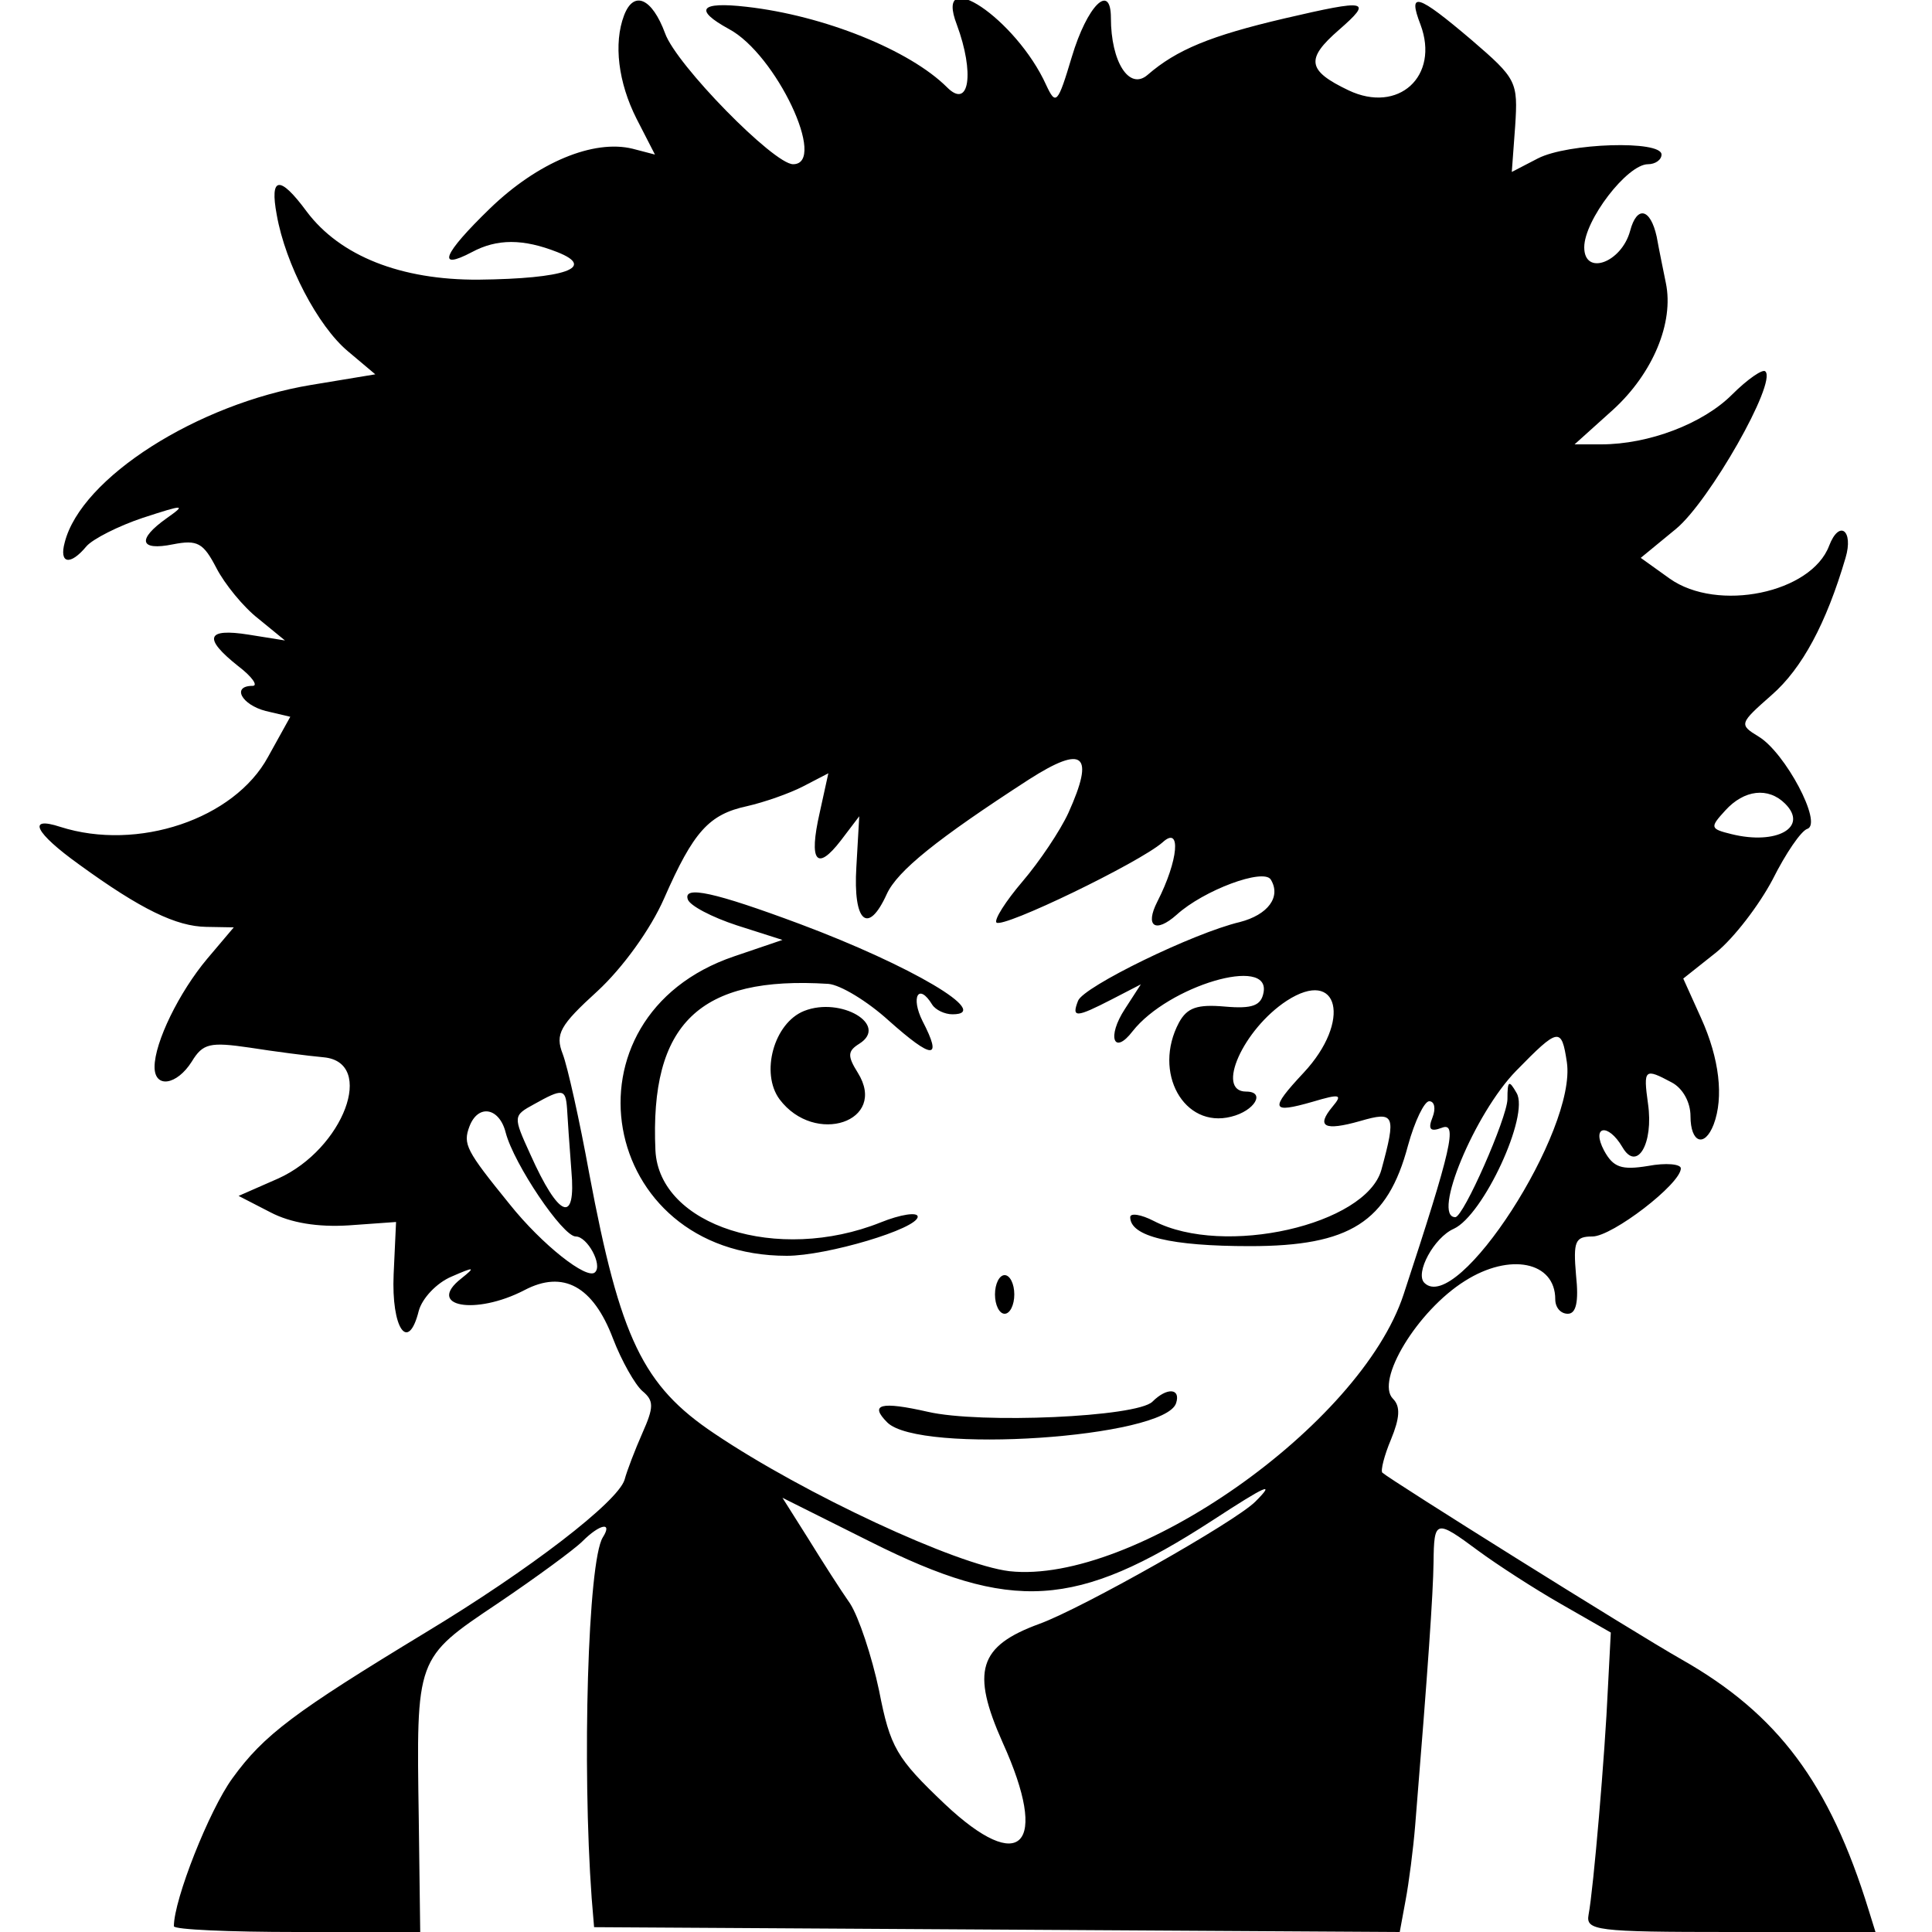
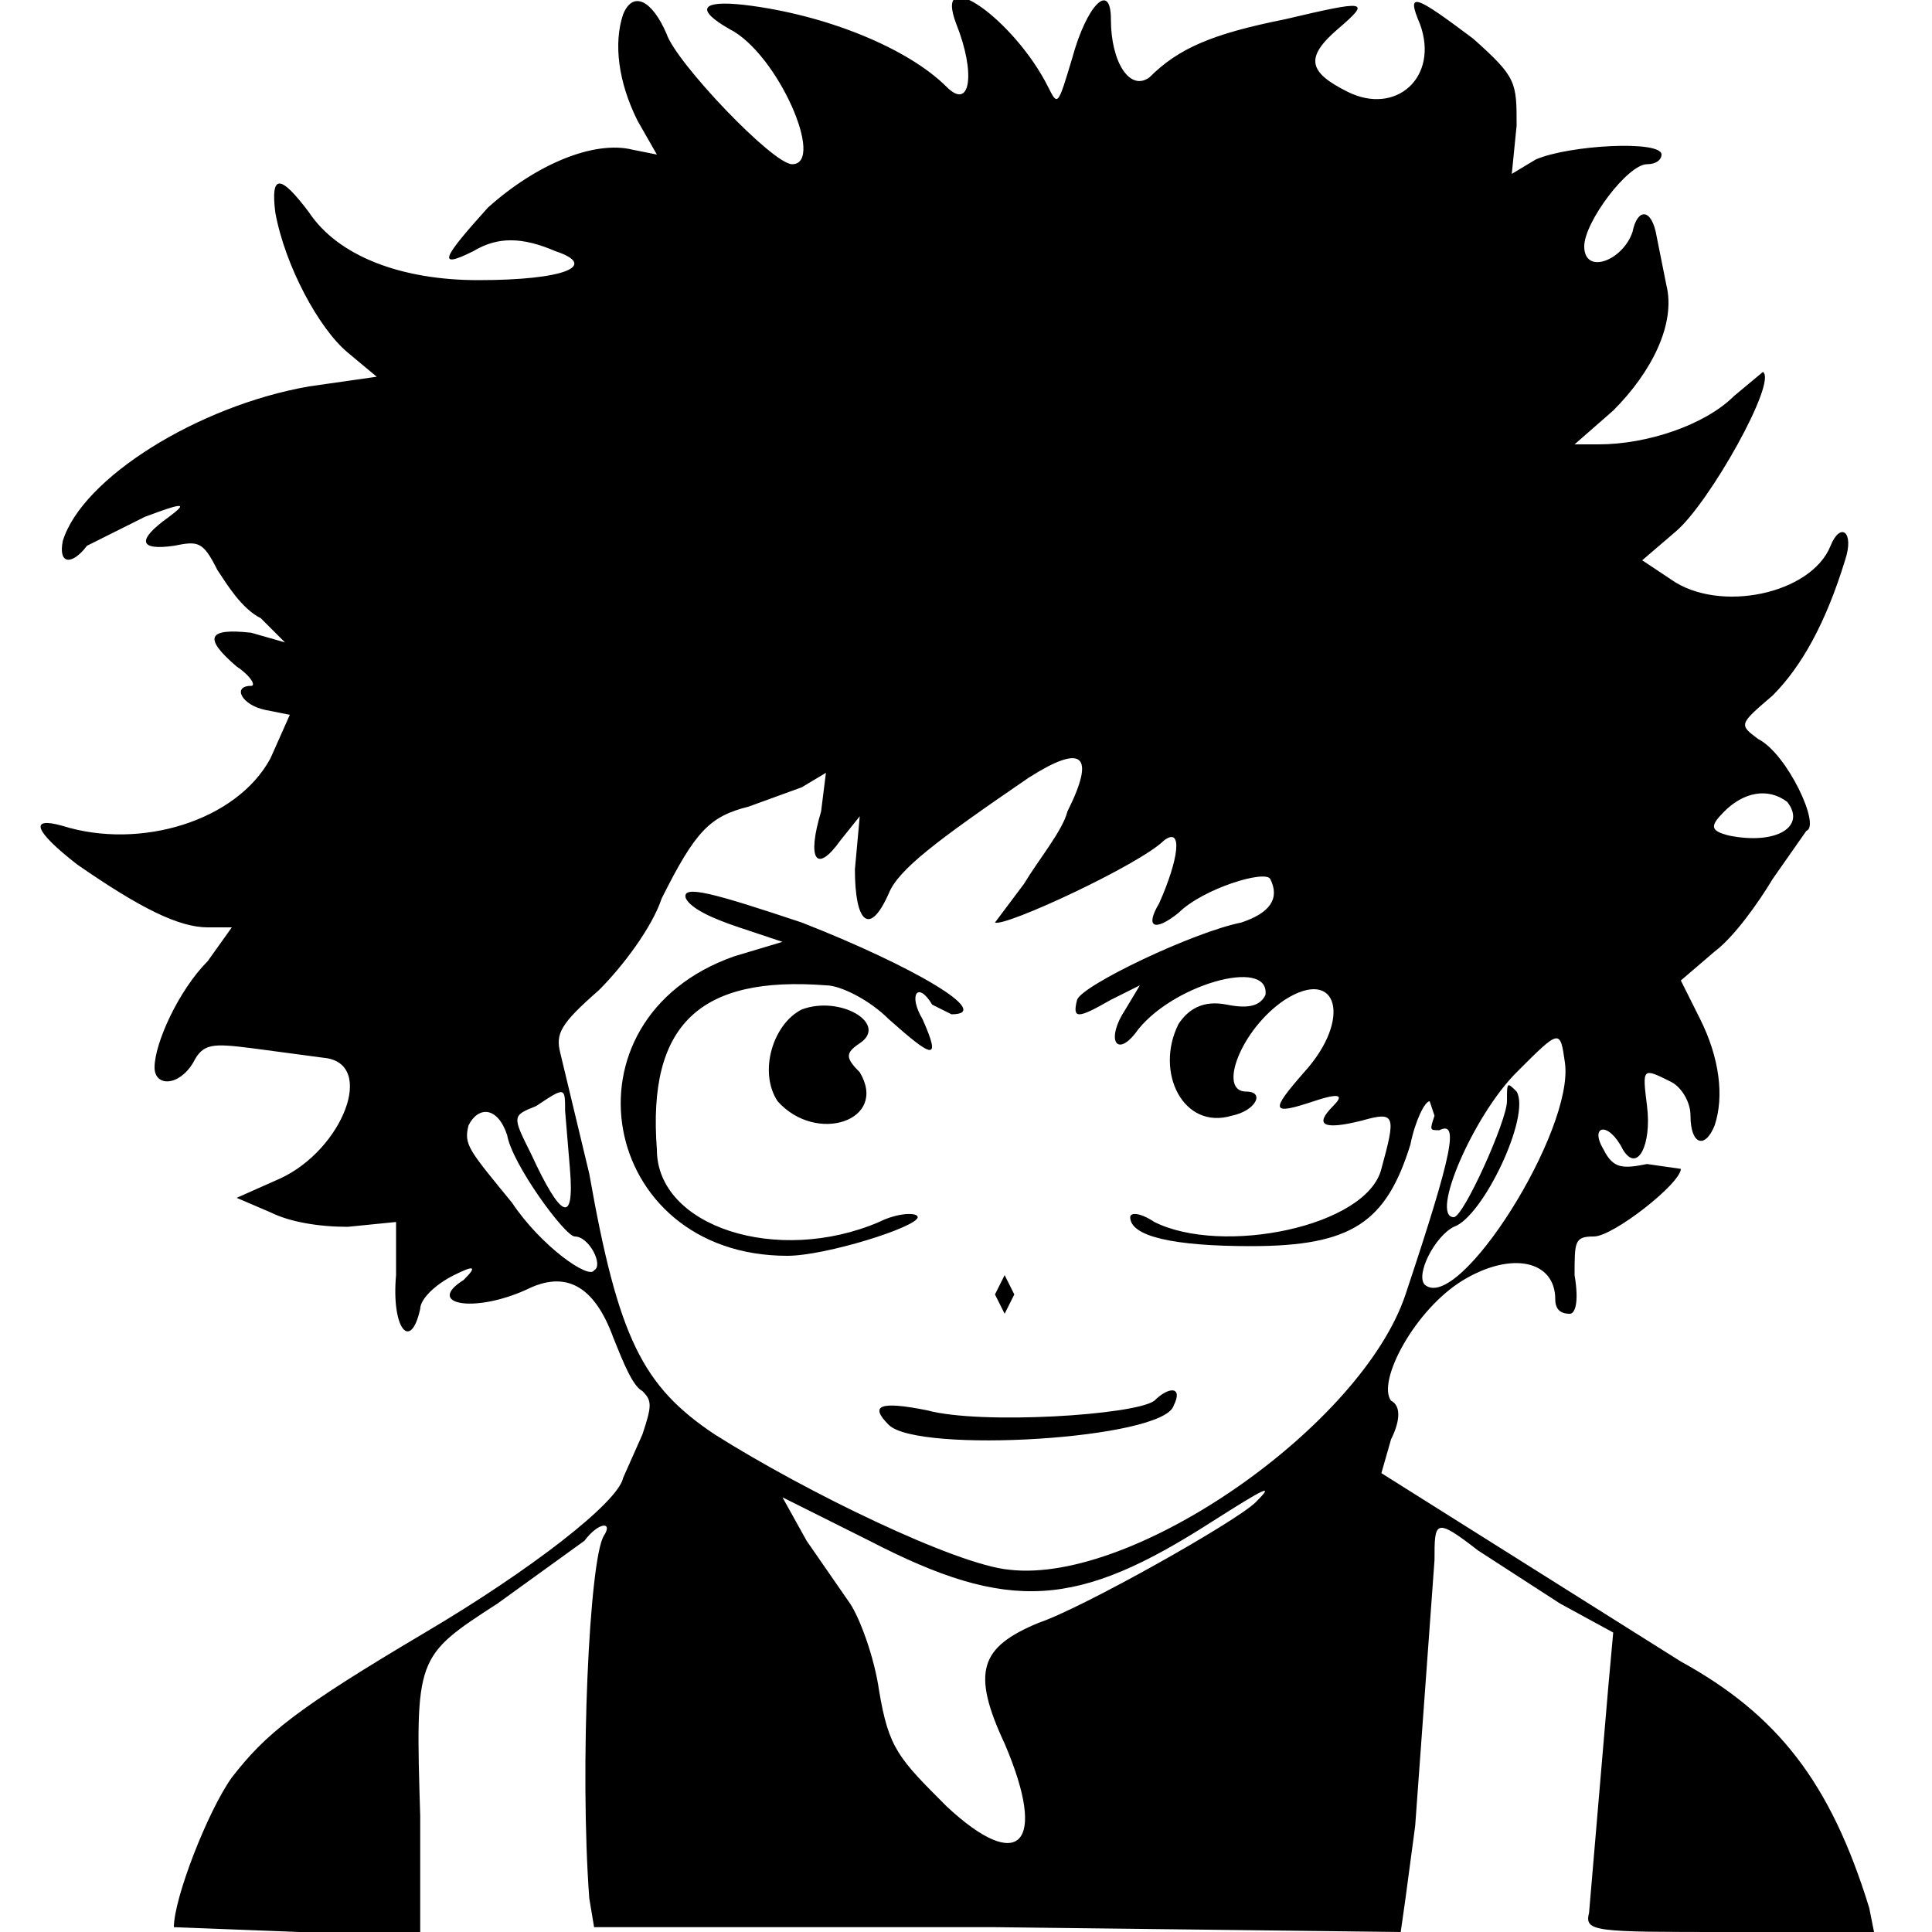
<svg xmlns="http://www.w3.org/2000/svg" width="400" height="400" viewBox="0 0 400 400">
-   <path d="M129.2 3.2C127 9 128 17.1 131.8 24.6l3.8 7.4-4.6-1.2c-8.1-2-19.7 2.8-29.6 12.4-9.7 9.4-11.1 12.9-3.7 9 5.2-2.8 10.6-2.8 17.7 0 8.1 3.2 1.6 5.5-16.3 5.7C83 58 70.4 53 63.5 43.8c-5.6-7.6-7.7-7.3-6.2.7 1.8 10.2 8.5 23 14.7 28.2l5.7 4.8-13.3 2.2c-23.5 3.9-47.6 19.2-51 32.6-1.2 4.4 1.1 4.9 4.5.8 1.3-1.5 6.6-4.2 11.7-5.9 8.6-2.8 9-2.8 4.9.1-6.2 4.4-5.6 6.8 1.3 5.4 5.1-1 6.3-.3 9 4.9 1.7 3.3 5.6 8.1 8.7 10.5l5.5 4.5-7.5-1.2c-8.8-1.4-9.5.7-2.2 6.5 2.9 2.2 4.2 4.1 3 4.1-4.4 0-2.3 3.9 2.7 5.2l5.1 1.2-4.6 8.3c-7 12.9-27 19.6-43 14.5-7-2.3-5.3 1.2 3.9 7.8 12.8 9.3 20.1 12.8 26.3 12.9l5.7.1-5.5 6.5c-5.8 6.9-10.9 17.3-10.9 22.4 0 4.5 4.6 3.8 7.7-1.1 2.3-3.8 3.8-4.1 12-2.9 5.1.8 12 1.7 15.3 2 10.9 1 4.1 19-9.4 25.1l-8.2 3.6L56 251c4.2 2.2 9.8 3.1 16.2 2.7l9.8-.7-.5 10.8c-.5 11.2 3 16.4 5.2 7.6.7-2.6 3.7-5.8 6.8-7.1 4.8-2.1 5-2 2 .4-7.4 5.8 2.9 7.7 13.1 2.4 8-4.2 14.2-.8 18.3 10 1.8 4.7 4.6 9.6 6.1 10.9 2.4 2 2.4 3.3 0 8.7-1.5 3.4-3.2 7.8-3.7 9.7-1.5 4.6-19.5 18.5-41.2 31.6-27.2 16.5-33.5 21.2-40 30.2-4.8 6.6-12.1 25.1-12.1 30.6 0 .7 11.5 1.2 25.5 1.2H87l-.3-23.5c-.5-33.4-.7-33.1 16.3-44.5 8-5.4 15.9-11.2 17.6-12.9 3.6-3.6 6.3-4.1 4.2-.8-3.1 5-4.3 47.3-2.3 74.7l.5 6 83.4.5 83.4.5 1.2-6.5c.7-3.7 1.6-10.7 2-15.6 2.7-33.1 3.7-47.8 3.8-54.4.1-8.9.4-9 9.3-2.4 3.8 2.8 11.5 7.8 17.1 11l10.3 5.9-.6 11.5c-.6 13.6-3 41.7-4 46.9-.6 3.3 1.4 3.6 29.4 3.6h30l-1.4-4.5c-8.1-26.3-18.8-40.6-38.7-51.9-10.4-5.9-60.2-37.1-62-38.7-.4-.4.4-3.6 1.8-6.9 1.8-4.4 2-6.8.4-8.4-3.7-3.7 5-18.2 14.9-24.4 9.3-5.9 18.7-4 18.7 3.8 0 1.7 1.1 3 2.6 3 1.7 0 2.3-2.4 1.7-8-.6-7-.2-8 3.4-8 4.1 0 18.3-10.9 18.3-14.1 0-.9-3.1-1.2-6.8-.5-5.5.9-7.2.3-9.1-3.2-2.7-5.1.8-5.8 3.8-.7 3 5.2 6.5-.7 5.3-9-1-7.2-.7-7.4 4.9-4.4 2.3 1.2 3.9 4.1 3.9 7 0 5.5 2.9 6.6 4.8 1.7 2.1-5.6 1.2-13.6-2.6-22l-3.7-8.2 6.8-5.4c3.7-3 8.9-9.8 11.7-15.1 2.7-5.4 5.9-10.1 7.2-10.5 3.2-1.1-4.6-15.8-10.1-19.1-4.1-2.5-4-2.7 2.7-8.6 6.3-5.5 11.3-14.8 15.3-28.4 1.7-5.7-1.3-8-3.4-2.5-3.7 9.8-23.1 13.8-33 6.8l-6-4.3 7.3-6c6.9-5.7 20.9-30.3 18.5-32.6-.5-.6-3.7 1.6-6.9 4.8-6 6-17.2 10.3-27.1 10.3H326l8-7.2c8.2-7.5 12.6-18 10.9-26.2-.5-2.5-1.4-6.8-1.9-9.6-1.3-5.9-4.1-6.5-5.5-1.2-1.8 6.6-9.5 9.4-9.5 3.4 0-5.6 8.9-17.2 13.2-17.2 1.5 0 2.8-.9 2.8-2 0-3-19.4-2.4-25.6.8l-5.4 2.8.7-9.5c.6-9.2.3-9.8-9-17.8-11.3-9.6-13.3-10.2-10.6-3.2 4 10.7-4.6 18.5-14.9 13.6-8.6-4.1-8.9-6.5-2-12.5 7.1-6.2 6-6.4-11.2-2.4-15.4 3.6-22.4 6.5-28.4 11.7-3.8 3.3-7.6-2.7-7.6-11.8 0-7.4-4.9-2.6-8.1 8.1-2.9 9.7-3.3 10.1-5.3 5.8-6.2-13.7-23.4-25.2-18.5-12.5 3.7 10 2.6 17.6-2 13-7.7-7.7-25.5-14.9-41.6-16.7-9.6-1.1-10.9.6-3.6 4.6 9.8 5.2 20.5 28 13.3 28-4 0-24.2-20.6-26.5-27.1-2.7-7.3-6.5-9-8.5-3.7m92 165.1c-1.7 3.7-6 10.1-9.5 14.2s-5.9 7.9-5.4 8.5c1.3 1.3 29.6-12.4 34.4-16.6 3.9-3.6 3.3 3.7-1.1 12.3-2.6 5.1-.4 6.6 4 2.7 5.6-5.1 18-9.7 19.5-7.3 2.2 3.6-.6 7.3-6.4 8.8-9.7 2.3-32.4 13.4-33.5 16.3-1.4 3.6-.4 3.5 7-.3l6-3.1-3.3 5.1c-3.8 5.8-2.3 9.7 1.6 4.6 7.4-9.4 28.6-15.7 27.1-8-.5 2.7-2.3 3.4-8 2.9s-7.8.2-9.5 3.3c-5.5 10.3 1 22 10.8 19.5 4.9-1.2 7.2-5.2 3.1-5.2-6.4 0-.6-12.9 8.4-18.8 10.8-7 13.5 4.2 3.5 14.9-7.1 7.6-6.8 8.5 1.9 6 5.7-1.7 6.2-1.5 4.1 1-3.5 4.2-1.7 5.1 5.7 3 7.2-2.1 7.5-1.3 4.4 10.1-3.2 11.4-32.6 18.1-47.1 10.6-2.7-1.4-4.9-1.7-4.9-.8 0 4 8.5 6 24.8 6 20.7 0 28.5-5 32.7-20.8 1.4-5.1 3.4-9.2 4.4-9.2 1.1 0 1.4 1.5.7 3.3-1 2.5-.5 3.1 1.9 2.2 3.3-1.3 2.1 4.1-7.9 34.5-8.9 27.1-56 60.1-81.6 57.3-10.9-1.3-42.4-15.9-61.1-28.5-14.8-9.9-19.5-19.7-25.9-53.8-2-11-4.5-22.2-5.5-24.8-1.6-4.1-.6-5.9 7.2-13 5.2-4.8 11-12.8 13.8-19.2 6.1-13.9 9.3-17.4 17.2-19.1 3.5-.8 8.7-2.6 11.6-4.1l5.2-2.7-1.8 8.2c-2.3 10.1-.6 12.2 4.4 5.7l3.8-5-.6 10.5c-.7 11.4 2.4 14.2 6.3 5.6 2.2-4.8 10.4-11.4 29.4-23.7 11.4-7.3 13.7-5.3 8.2 6.9m148.4-1.9c4.9 4.9-1.8 8.6-11.1 6.3-4.5-1.1-4.5-1.4-1.3-4.9 3.9-4.3 8.9-4.9 12.4-1.4m-227.2 19.8c.4 1.3 5 3.7 10.2 5.4l9.4 3-10 3.4c-36.9 12.5-28.2 62 10.9 62 8.3 0 27.1-5.6 27.1-8.1 0-1-3.5-.5-7.7 1.2-21.3 8.5-45.8.7-46.6-14.9-1.2-26.3 9.1-36.2 35.8-34.5 2.5.2 8.1 3.6 12.5 7.6 9.1 8.1 11.2 8.2 7 .1-2.5-5-.8-8 2-3.4.7 1.1 2.6 2 4.2 2 8.5 0-8.6-10.1-31.6-18.7-17.7-6.6-24.2-8-23.2-5.1m24.1 23.1c-6.3 2.5-9.1 12.9-5.1 18.3 7.3 9.7 22.5 4.6 16.2-5.5-2.2-3.5-2.1-4.5.3-6 6.2-3.9-3.8-9.8-11.4-6.8m157.9 10.6c2.1 14.1-22.7 52.5-29.5 45.7-2-2 2-9.4 6.1-11.2 6.1-2.8 15.7-23.5 13-28.1-1.6-2.8-1.9-2.6-1.9 1.3-.1 3.9-9.1 24.4-10.8 24.4-4.9 0 4-21.5 12.6-30.3 8.8-9 9.4-9.1 10.5-1.8m-207 9.6c.1 1.9.5 7.7.9 12.9 1 11.2-2.6 9.8-8.5-3.4-3.6-7.9-3.6-8 .8-10.4 5.9-3.3 6.5-3.2 6.8.9m-12.7 5c1.7 6.5 11.8 21.5 14.5 21.5 2.4 0 5.6 5.9 4 7.4-1.6 1.7-11-5.7-17.7-14.1-9-11.1-9.7-12.4-8.3-16.1 1.8-4.7 6.2-3.9 7.5 1.3M206 268c0 2.2.9 4 2 4s2-1.8 2-4-.9-4-2-4-2 1.8-2 4m32.6 22.2c-3.2 3.2-35.7 4.6-46.5 2.1-9.7-2.2-12.2-1.6-8.4 2.2 6.6 6.6 57.5 3.2 59.8-4 1-3.1-1.9-3.3-4.9-.3m21.3 20.7c-4.2 4.2-35.9 22.1-44.7 25.3-12.6 4.6-14.2 9.8-7.6 24.6 9.7 21.4 3.8 27.6-12 12.7-10-9.5-11.3-11.7-13.6-23.5-1.5-7.1-4.2-15.2-6-18-1.9-2.7-5.8-8.8-8.7-13.5l-5.3-8.4 18.2 9.1c29.3 14.7 42.6 13.9 70.8-4.4 11.2-7.3 13.2-8.2 8.9-3.9" />
+   <path d="M129 3c-2 6-1 14 3 22l4 7-5-1c-8-2-20 3-30 12-9 10-11 13-3 9 5-3 10-3 17 0 9 3 2 6-16 6-16 0-29-5-35-14-6-8-8-8-7 0 2 11 9 24 15 29l6 5-14 2c-23 4-47 19-51 32-1 5 2 5 5 1l12-6c8-3 9-3 5 0-7 5-6 7 1 6 5-1 6-1 9 5 2 3 5 8 9 10l5 5-7-2c-9-1-10 1-3 7 3 2 4 4 3 4-4 0-2 4 3 5l5 1-4 9c-7 13-27 19-43 14-7-2-6 1 3 8 13 9 21 13 27 13h5l-5 7c-6 6-11 17-11 22 0 4 5 4 8-1 2-4 4-4 12-3l15 2c11 1 4 19-9 25l-9 4 7 3c4 2 10 3 16 3l10-1v11c-1 11 3 16 5 7 0-2 3-5 7-7s5-2 2 1c-8 5 2 7 13 2 8-4 14-1 18 10 2 5 4 10 6 11 2 2 2 3 0 9l-4 9c-1 5-19 19-41 32-27 16-33 21-40 30-5 7-12 25-12 31l26 1h25v-24c-1-33-1-33 16-44l18-13c3-4 6-4 4-1-3 5-5 48-3 75l1 6h83l84 1 1-7 2-15 4-55c0-8 0-9 9-2l17 11 11 6-1 11-4 47c-1 4 1 4 29 4h30l-1-5c-8-26-19-40-39-51l-62-39 2-7c2-4 2-7 0-8-3-4 5-19 15-25s19-4 19 4c0 2 1 3 3 3 1 0 2-2 1-8 0-7 0-8 4-8s18-11 18-14l-7-1c-5 1-7 1-9-3-3-5 1-6 4 0 3 5 6-1 5-9s-1-8 5-5c2 1 4 4 4 7 0 6 3 7 5 2 2-6 1-14-3-22l-4-8 7-6c4-3 9-10 12-15l7-10c3-1-4-16-10-19-4-3-4-3 3-9 6-6 11-15 15-28 2-6-1-8-3-3-4 10-23 14-33 7l-6-4 7-6c7-6 21-31 18-33l-6 5c-6 6-18 10-28 10h-5l8-7c8-8 13-18 11-26l-2-10c-1-6-4-6-5-1-2 6-10 9-10 3 0-5 9-17 13-17 2 0 3-1 3-2 0-3-19-2-26 1l-5 3 1-10c0-9 0-10-9-18-12-9-14-10-11-3 4 11-5 19-15 14-8-4-9-7-2-13s6-6-11-2c-15 3-22 6-28 12-4 3-8-3-8-12 0-8-5-3-8 8-3 10-3 10-5 6-7-14-24-26-19-13 4 10 3 18-2 13-8-8-25-15-42-17-9-1-10 1-3 5 10 5 20 28 13 28-4 0-24-21-26-27-3-7-7-9-9-4m92 165c-1 4-6 10-9 15l-6 8c2 1 30-12 35-17 4-3 3 4-1 13-3 5-1 6 4 2 5-5 18-9 19-7 2 4 0 7-6 9-10 2-33 13-34 16-1 4 0 4 7 0l6-3-3 5c-4 6-2 10 2 5 7-10 28-16 27-8-1 2-3 3-8 2s-8 1-10 4c-5 10 1 22 11 19 5-1 7-5 3-5-6 0-1-13 8-19 11-7 14 4 4 15-7 8-7 9 2 6 6-2 6-1 4 1-4 4-2 5 6 3 7-2 7-1 4 10-3 12-33 18-47 11-3-2-5-2-5-1 0 4 9 6 25 6 21 0 28-5 33-21 1-5 3-9 4-9l1 3c-1 3-1 3 1 3 4-2 3 4-7 34-9 27-56 60-82 57-11-1-42-16-61-28-15-10-20-20-26-54l-6-25c-1-4 0-6 8-13 5-5 11-13 13-19 7-14 10-17 18-19l11-4 5-3-1 8c-3 10-1 13 4 6l4-5-1 11c0 11 3 14 7 5 2-5 10-11 29-24 11-7 14-5 8 7m149-2c4 5-2 9-12 7-4-1-4-2-1-5 4-4 9-5 13-2m-228 20c1 2 5 4 11 6l9 3-10 3c-37 13-28 62 11 62 8 0 27-6 27-8 0-1-4-1-8 1-21 9-46 1-46-15-2-26 9-36 35-34 3 0 9 3 13 7 9 8 11 9 7 0-3-5-1-8 2-3l4 2c9 0-8-10-31-19-18-6-25-8-24-5m24 23c-6 3-9 13-5 19 8 9 23 4 17-6-3-3-3-4 0-6 6-4-4-10-12-7m158 11c2 14-22 52-29 46-2-2 2-10 6-12 6-2 16-23 13-28-2-2-2-2-2 2s-9 24-11 24c-5 0 4-21 13-30s9-9 10-2m-207 10l1 12c1 12-2 10-8-3-4-8-4-8 1-10 6-4 6-4 6 1m-12 5c1 6 12 21 14 21 3 0 6 6 4 7-1 2-11-5-17-14-9-11-10-12-9-16 2-4 6-4 8 2m101 33l2 4 2-4-2-4-2 4m33 22c-4 3-36 5-47 2-10-2-12-1-8 3 6 6 57 3 59-4 2-4-1-4-4-1m21 21c-4 4-36 22-45 25-12 5-14 10-7 25 9 21 3 27-12 13-10-10-12-12-14-24-1-7-4-15-6-18l-9-13-5-9 18 9c29 15 43 14 71-4 11-7 13-8 9-4" />
</svg>
